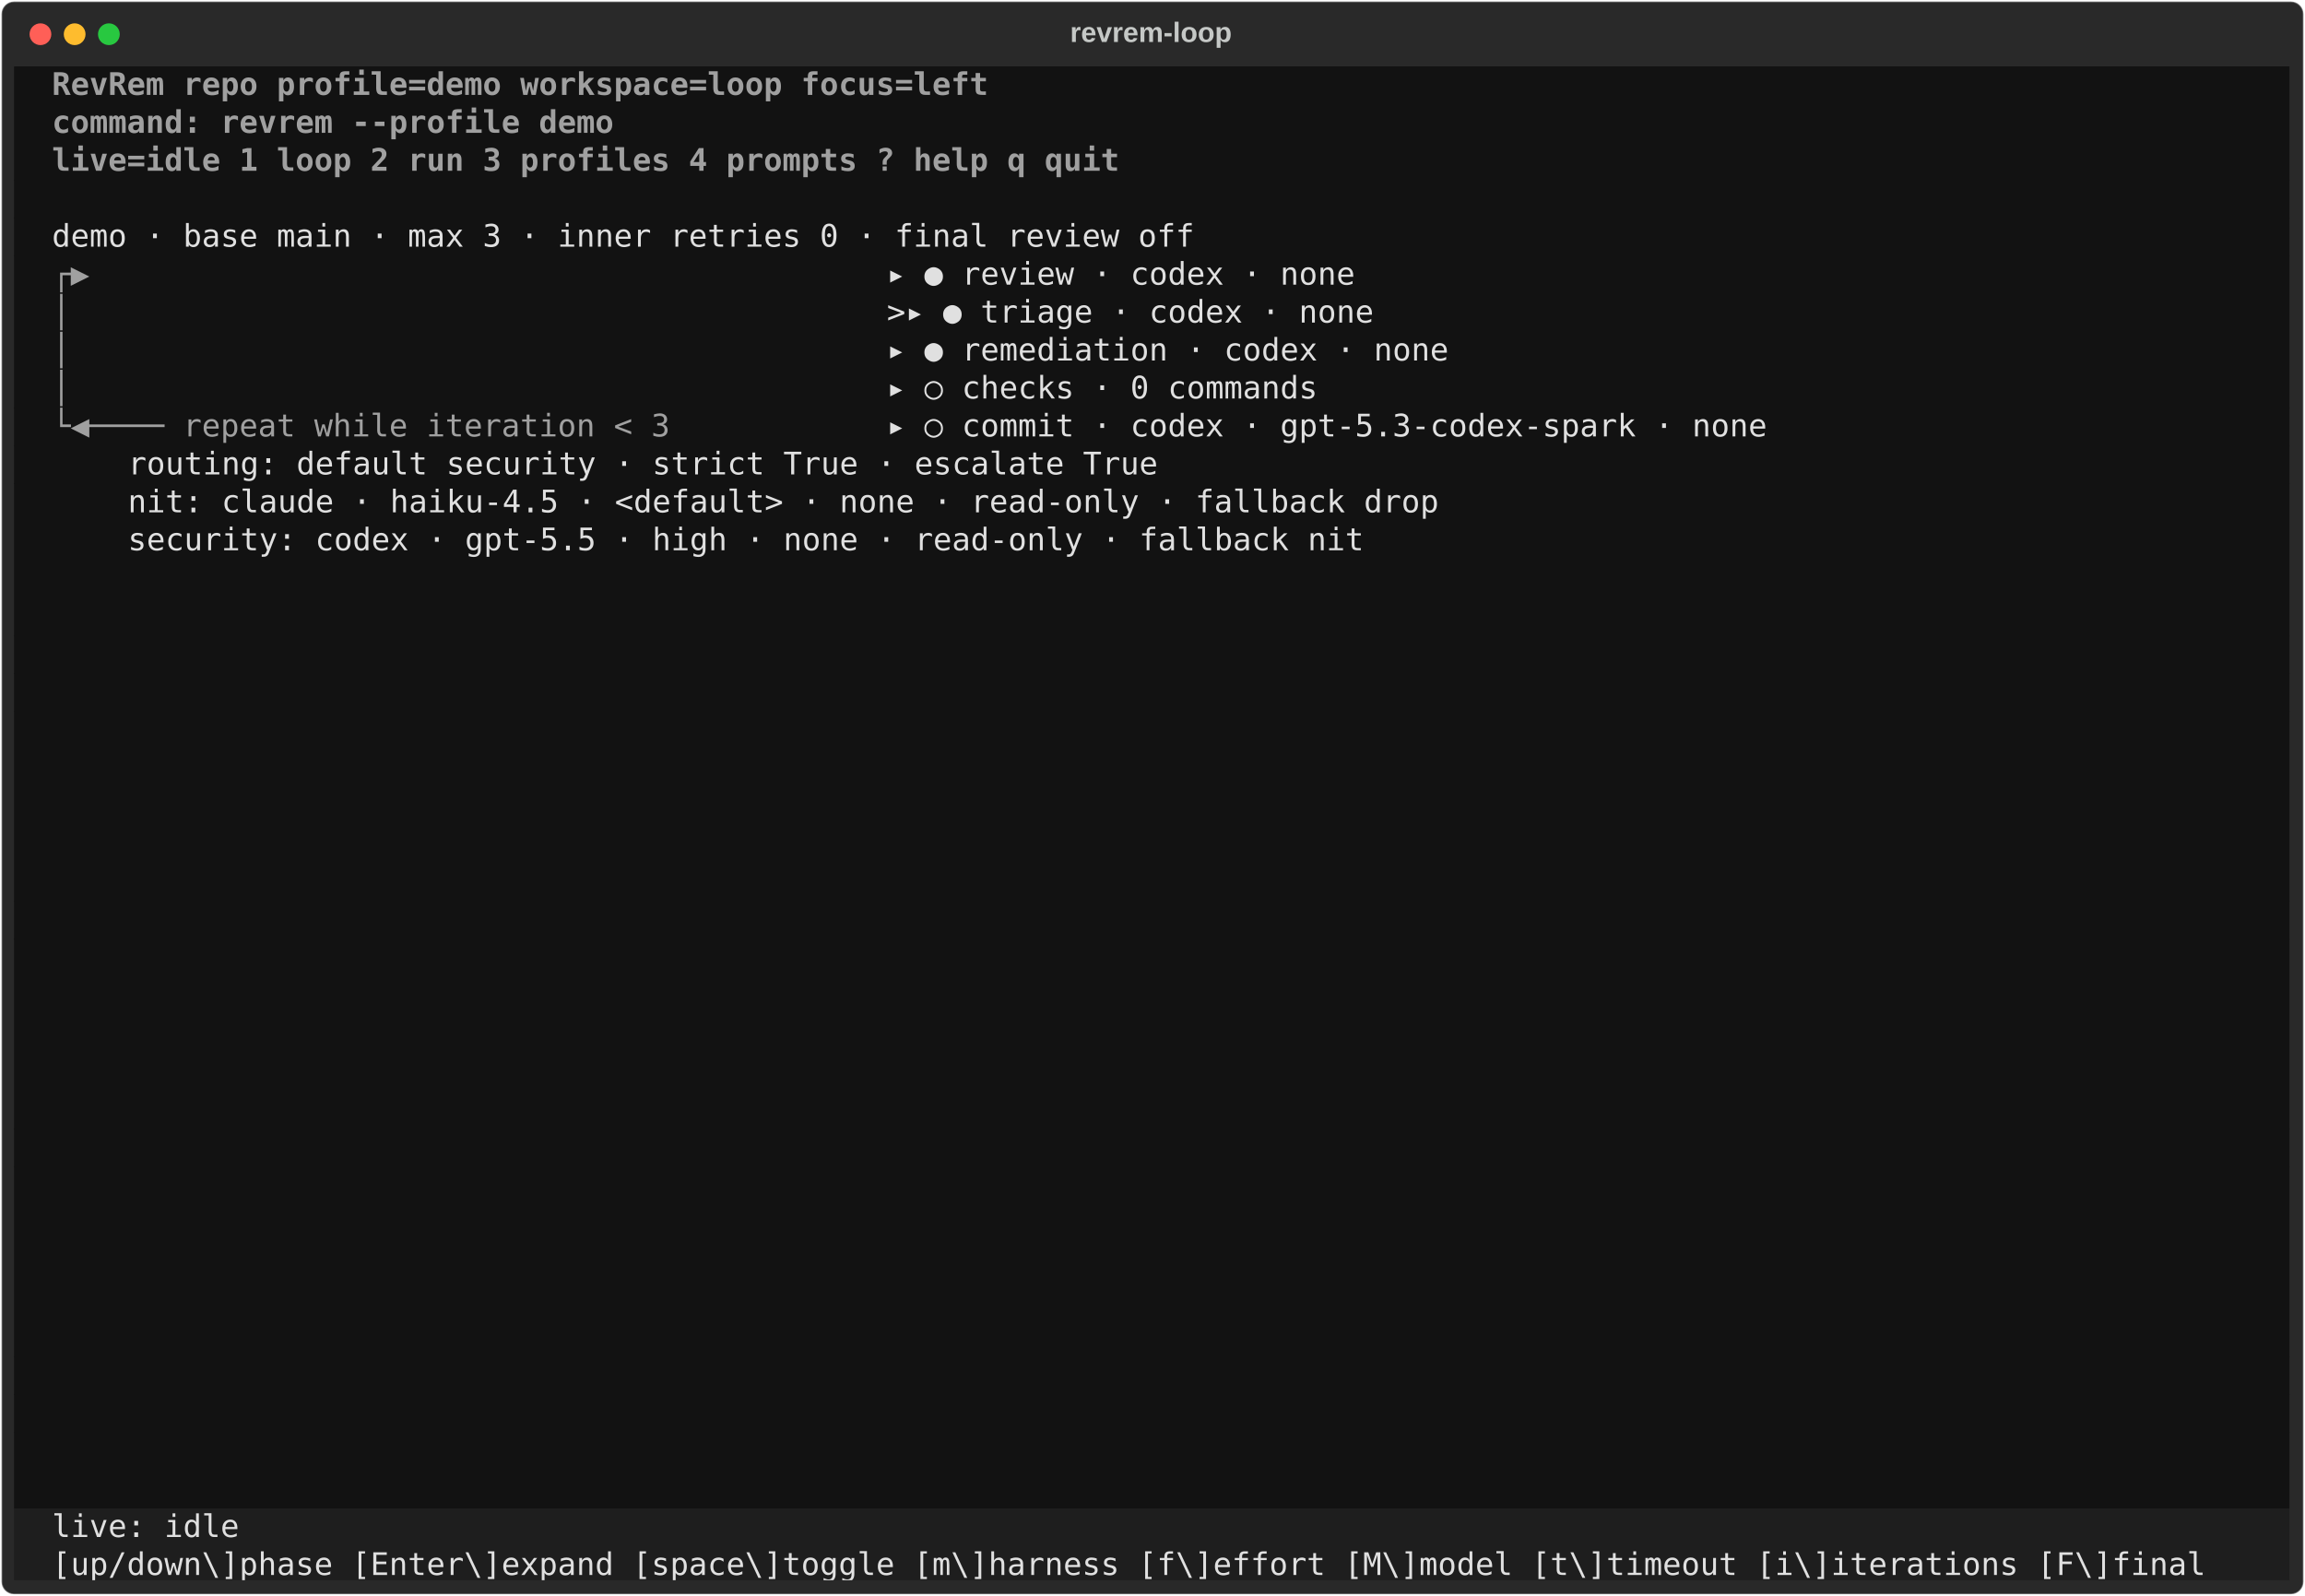
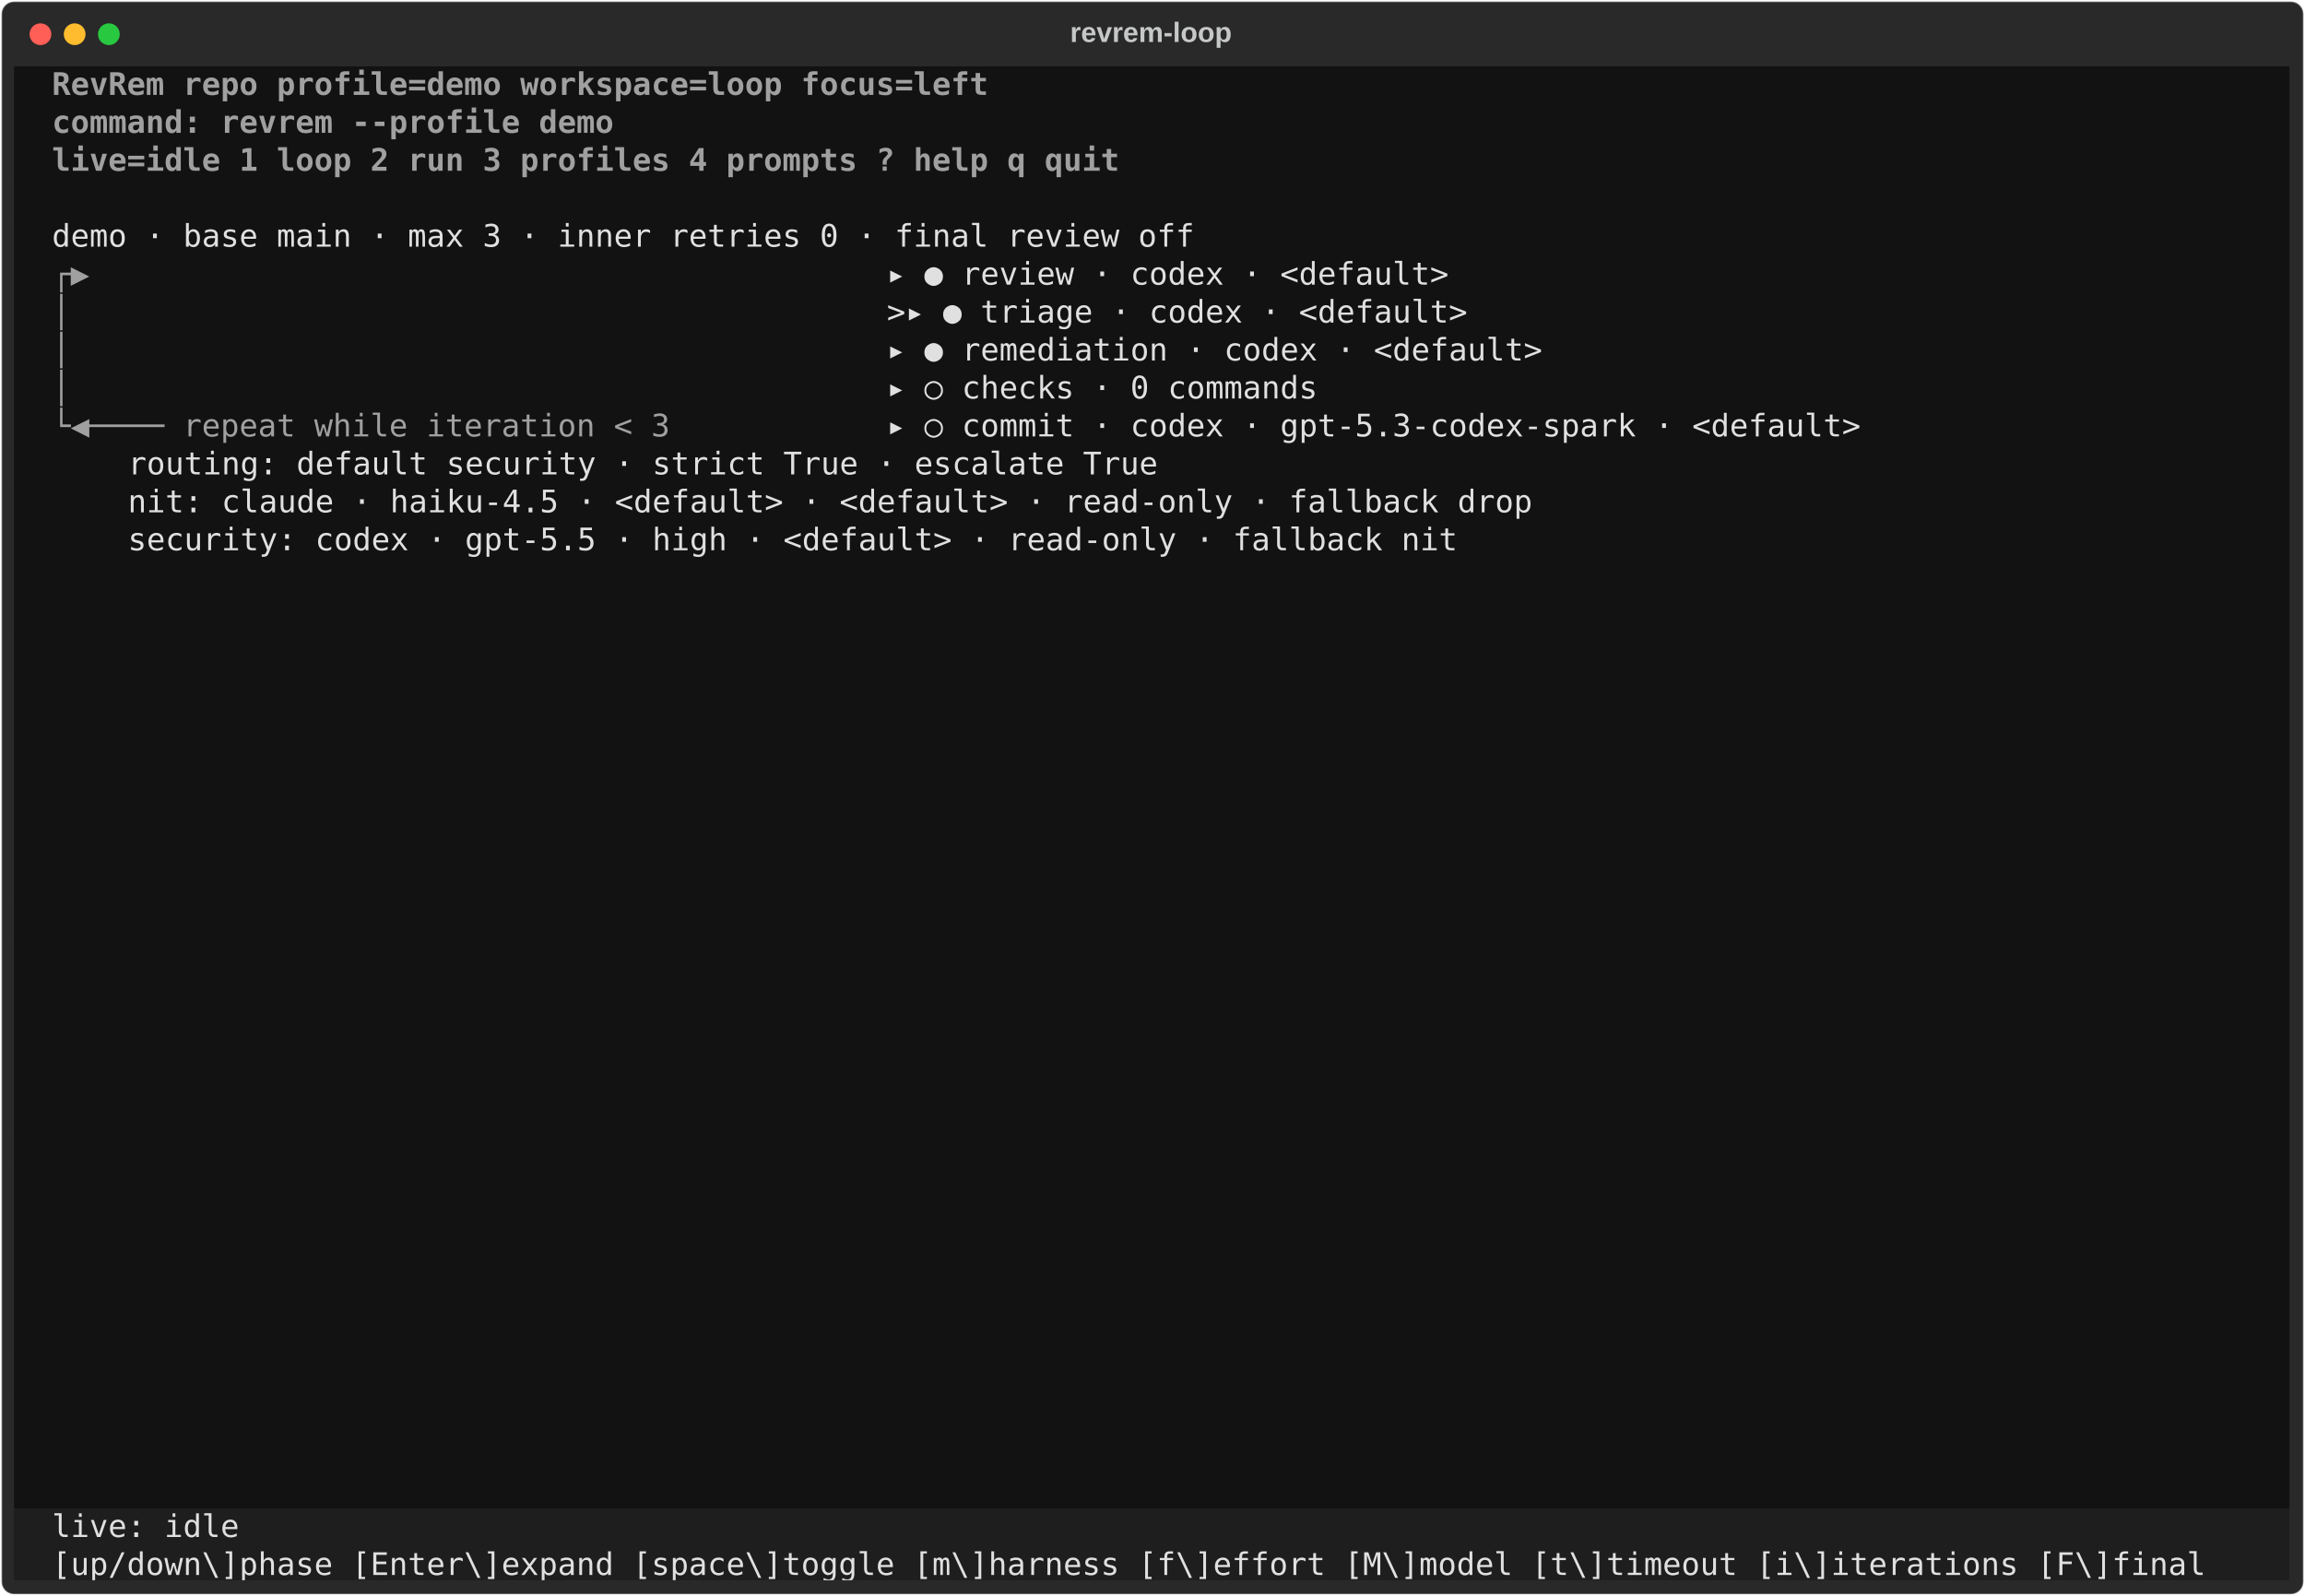
<svg xmlns="http://www.w3.org/2000/svg" class="rich-terminal" viewBox="0 0 1482 1026.0">
  <style>

    @font-face {
        font-family: "Fira Code";
        src: local("FiraCode-Regular"),
                url("https://cdnjs.cloudflare.com/ajax/libs/firacode/6.2.0/woff2/FiraCode-Regular.woff2") format("woff2"),
                url("https://cdnjs.cloudflare.com/ajax/libs/firacode/6.2.0/woff/FiraCode-Regular.woff") format("woff");
        font-style: normal;
        font-weight: 400;
    }
    @font-face {
        font-family: "Fira Code";
        src: local("FiraCode-Bold"),
                url("https://cdnjs.cloudflare.com/ajax/libs/firacode/6.2.0/woff2/FiraCode-Bold.woff2") format("woff2"),
                url("https://cdnjs.cloudflare.com/ajax/libs/firacode/6.2.0/woff/FiraCode-Bold.woff") format("woff");
        font-style: bold;
        font-weight: 700;
    }

    .terminal-ID-matrix {
        font-family: Fira Code, monospace;
        font-size: 20px;
        line-height: 24.4px;
        font-variant-east-asian: full-width;
    }

    .terminal-ID-title {
        font-size: 18px;
        font-weight: bold;
        font-family: arial;
    }

    .terminal-ID-r1 { fill: #c5c8c6 }
.terminal-ID-r2 { fill: #a0a0a0;font-weight: bold }
.terminal-ID-r3 { fill: #e0e0e0 }
.terminal-ID-r4 { fill: #a0a0a0 }
    </style>
  <defs>
    <clipPath id="terminal-ID-clip-terminal">
      <rect x="0" y="0" width="1463.0" height="975.0" />
    </clipPath>
    <clipPath id="terminal-ID-line-0">
      <rect x="0" y="1.5" width="1464" height="24.65" />
    </clipPath>
    <clipPath id="terminal-ID-line-1">
      <rect x="0" y="25.9" width="1464" height="24.65" />
    </clipPath>
    <clipPath id="terminal-ID-line-2">
      <rect x="0" y="50.3" width="1464" height="24.65" />
    </clipPath>
    <clipPath id="terminal-ID-line-3">
      <rect x="0" y="74.7" width="1464" height="24.65" />
    </clipPath>
    <clipPath id="terminal-ID-line-4">
      <rect x="0" y="99.1" width="1464" height="24.65" />
    </clipPath>
    <clipPath id="terminal-ID-line-5">
      <rect x="0" y="123.5" width="1464" height="24.65" />
    </clipPath>
    <clipPath id="terminal-ID-line-6">
      <rect x="0" y="147.9" width="1464" height="24.65" />
    </clipPath>
    <clipPath id="terminal-ID-line-7">
      <rect x="0" y="172.3" width="1464" height="24.65" />
    </clipPath>
    <clipPath id="terminal-ID-line-8">
      <rect x="0" y="196.7" width="1464" height="24.65" />
    </clipPath>
    <clipPath id="terminal-ID-line-9">
      <rect x="0" y="221.1" width="1464" height="24.65" />
    </clipPath>
    <clipPath id="terminal-ID-line-10">
      <rect x="0" y="245.5" width="1464" height="24.65" />
    </clipPath>
    <clipPath id="terminal-ID-line-11">
      <rect x="0" y="269.9" width="1464" height="24.65" />
    </clipPath>
    <clipPath id="terminal-ID-line-12">
      <rect x="0" y="294.3" width="1464" height="24.65" />
    </clipPath>
    <clipPath id="terminal-ID-line-13">
      <rect x="0" y="318.7" width="1464" height="24.65" />
    </clipPath>
    <clipPath id="terminal-ID-line-14">
      <rect x="0" y="343.1" width="1464" height="24.65" />
    </clipPath>
    <clipPath id="terminal-ID-line-15">
      <rect x="0" y="367.5" width="1464" height="24.65" />
    </clipPath>
    <clipPath id="terminal-ID-line-16">
      <rect x="0" y="391.9" width="1464" height="24.65" />
    </clipPath>
    <clipPath id="terminal-ID-line-17">
      <rect x="0" y="416.3" width="1464" height="24.65" />
    </clipPath>
    <clipPath id="terminal-ID-line-18">
      <rect x="0" y="440.7" width="1464" height="24.65" />
    </clipPath>
    <clipPath id="terminal-ID-line-19">
      <rect x="0" y="465.1" width="1464" height="24.65" />
    </clipPath>
    <clipPath id="terminal-ID-line-20">
      <rect x="0" y="489.5" width="1464" height="24.65" />
    </clipPath>
    <clipPath id="terminal-ID-line-21">
      <rect x="0" y="513.9" width="1464" height="24.65" />
    </clipPath>
    <clipPath id="terminal-ID-line-22">
      <rect x="0" y="538.3" width="1464" height="24.65" />
    </clipPath>
    <clipPath id="terminal-ID-line-23">
      <rect x="0" y="562.7" width="1464" height="24.65" />
    </clipPath>
    <clipPath id="terminal-ID-line-24">
      <rect x="0" y="587.1" width="1464" height="24.65" />
    </clipPath>
    <clipPath id="terminal-ID-line-25">
      <rect x="0" y="611.5" width="1464" height="24.65" />
    </clipPath>
    <clipPath id="terminal-ID-line-26">
      <rect x="0" y="635.9" width="1464" height="24.65" />
    </clipPath>
    <clipPath id="terminal-ID-line-27">
      <rect x="0" y="660.3" width="1464" height="24.65" />
    </clipPath>
    <clipPath id="terminal-ID-line-28">
      <rect x="0" y="684.7" width="1464" height="24.65" />
    </clipPath>
    <clipPath id="terminal-ID-line-29">
      <rect x="0" y="709.1" width="1464" height="24.65" />
    </clipPath>
    <clipPath id="terminal-ID-line-30">
      <rect x="0" y="733.5" width="1464" height="24.65" />
    </clipPath>
    <clipPath id="terminal-ID-line-31">
      <rect x="0" y="757.9" width="1464" height="24.65" />
    </clipPath>
    <clipPath id="terminal-ID-line-32">
      <rect x="0" y="782.3" width="1464" height="24.65" />
    </clipPath>
    <clipPath id="terminal-ID-line-33">
      <rect x="0" y="806.7" width="1464" height="24.65" />
    </clipPath>
    <clipPath id="terminal-ID-line-34">
      <rect x="0" y="831.1" width="1464" height="24.65" />
    </clipPath>
    <clipPath id="terminal-ID-line-35">
      <rect x="0" y="855.5" width="1464" height="24.65" />
    </clipPath>
    <clipPath id="terminal-ID-line-36">
      <rect x="0" y="879.9" width="1464" height="24.65" />
    </clipPath>
    <clipPath id="terminal-ID-line-37">
      <rect x="0" y="904.3" width="1464" height="24.65" />
    </clipPath>
    <clipPath id="terminal-ID-line-38">
      <rect x="0" y="928.7" width="1464" height="24.65" />
    </clipPath>
  </defs>
  <rect fill="#292929" stroke="rgba(255,255,255,0.35)" stroke-width="1" x="1" y="1" width="1480" height="1024" rx="8" />
  <text class="terminal-ID-title" fill="#c5c8c6" text-anchor="middle" x="740" y="27">revrem-loop</text>
  <g transform="translate(26,22)">
    <circle cx="0" cy="0" r="7" fill="#ff5f57" />
    <circle cx="22" cy="0" r="7" fill="#febc2e" />
    <circle cx="44" cy="0" r="7" fill="#28c840" />
  </g>
  <g transform="translate(9, 41)" clip-path="url(#terminal-ID-clip-terminal)">
    <rect fill="#121212" x="0" y="1.5" width="24.4" height="24.65" shape-rendering="crispEdges" />
    <rect fill="#121212" x="24.4" y="1.5" width="658.8" height="24.65" shape-rendering="crispEdges" />
    <rect fill="#121212" x="683.2" y="1.5" width="780.8" height="24.65" shape-rendering="crispEdges" />
    <rect fill="#121212" x="0" y="25.9" width="24.4" height="24.65" shape-rendering="crispEdges" />
    <rect fill="#121212" x="24.4" y="25.9" width="366" height="24.65" shape-rendering="crispEdges" />
    <rect fill="#121212" x="390.4" y="25.9" width="1073.6" height="24.65" shape-rendering="crispEdges" />
    <rect fill="#121212" x="0" y="50.3" width="24.4" height="24.65" shape-rendering="crispEdges" />
    <rect fill="#121212" x="24.4" y="50.3" width="732" height="24.65" shape-rendering="crispEdges" />
    <rect fill="#121212" x="756.4" y="50.3" width="707.6" height="24.65" shape-rendering="crispEdges" />
    <rect fill="#121212" x="0" y="74.7" width="24.4" height="24.65" shape-rendering="crispEdges" />
    <rect fill="#121212" x="24.4" y="74.7" width="1415.2" height="24.65" shape-rendering="crispEdges" />
    <rect fill="#121212" x="1439.6" y="74.7" width="24.4" height="24.65" shape-rendering="crispEdges" />
    <rect fill="#121212" x="0" y="99.1" width="24.4" height="24.65" shape-rendering="crispEdges" />
    <rect fill="#121212" x="24.4" y="99.1" width="744.2" height="24.65" shape-rendering="crispEdges" />
    <rect fill="#121212" x="768.6" y="99.1" width="695.4" height="24.65" shape-rendering="crispEdges" />
    <rect fill="#121212" x="0" y="123.5" width="24.4" height="24.65" shape-rendering="crispEdges" />
    <rect fill="#121212" x="24.4" y="123.5" width="24.4" height="24.65" shape-rendering="crispEdges" />
    <rect fill="#121212" x="48.8" y="123.5" width="512.4" height="24.65" shape-rendering="crispEdges" />
-     <rect fill="#121212" x="561.2" y="123.5" width="317.2" height="24.65" shape-rendering="crispEdges" />
-     <rect fill="#121212" x="878.4" y="123.5" width="585.6" height="24.65" shape-rendering="crispEdges" />
+     <rect fill="#121212" x="561.2" y="123.5" width="378.2" height="24.65" shape-rendering="crispEdges" />
+     <rect fill="#121212" x="939.4" y="123.5" width="524.6" height="24.65" shape-rendering="crispEdges" />
    <rect fill="#121212" x="0" y="147.9" width="24.4" height="24.65" shape-rendering="crispEdges" />
    <rect fill="#121212" x="24.4" y="147.9" width="12.2" height="24.65" shape-rendering="crispEdges" />
    <rect fill="#121212" x="36.6" y="147.9" width="524.6" height="24.65" shape-rendering="crispEdges" />
-     <rect fill="#121212" x="561.2" y="147.9" width="317.2" height="24.65" shape-rendering="crispEdges" />
-     <rect fill="#121212" x="878.4" y="147.9" width="585.6" height="24.65" shape-rendering="crispEdges" />
+     <rect fill="#121212" x="561.2" y="147.9" width="378.2" height="24.65" shape-rendering="crispEdges" />
+     <rect fill="#121212" x="939.4" y="147.9" width="524.6" height="24.65" shape-rendering="crispEdges" />
    <rect fill="#121212" x="0" y="172.3" width="24.4" height="24.65" shape-rendering="crispEdges" />
    <rect fill="#121212" x="24.4" y="172.3" width="12.2" height="24.65" shape-rendering="crispEdges" />
    <rect fill="#121212" x="36.6" y="172.3" width="524.6" height="24.65" shape-rendering="crispEdges" />
-     <rect fill="#121212" x="561.2" y="172.3" width="378.2" height="24.65" shape-rendering="crispEdges" />
-     <rect fill="#121212" x="939.4" y="172.3" width="524.6" height="24.65" shape-rendering="crispEdges" />
+     <rect fill="#121212" x="561.2" y="172.3" width="439.2" height="24.65" shape-rendering="crispEdges" />
+     <rect fill="#121212" x="1000.4" y="172.3" width="463.6" height="24.65" shape-rendering="crispEdges" />
    <rect fill="#121212" x="0" y="196.7" width="24.4" height="24.65" shape-rendering="crispEdges" />
    <rect fill="#121212" x="24.4" y="196.7" width="12.2" height="24.65" shape-rendering="crispEdges" />
    <rect fill="#121212" x="36.6" y="196.7" width="524.6" height="24.65" shape-rendering="crispEdges" />
    <rect fill="#121212" x="561.2" y="196.7" width="292.8" height="24.65" shape-rendering="crispEdges" />
    <rect fill="#121212" x="854" y="196.7" width="610" height="24.65" shape-rendering="crispEdges" />
    <rect fill="#121212" x="0" y="221.1" width="24.4" height="24.65" shape-rendering="crispEdges" />
    <rect fill="#121212" x="24.4" y="221.1" width="402.6" height="24.65" shape-rendering="crispEdges" />
    <rect fill="#121212" x="427" y="221.1" width="134.2" height="24.65" shape-rendering="crispEdges" />
-     <rect fill="#121212" x="561.2" y="221.1" width="585.6" height="24.65" shape-rendering="crispEdges" />
-     <rect fill="#121212" x="1146.8" y="221.1" width="317.2" height="24.65" shape-rendering="crispEdges" />
+     <rect fill="#121212" x="561.2" y="221.1" width="646.6" height="24.65" shape-rendering="crispEdges" />
+     <rect fill="#121212" x="1207.8" y="221.1" width="256.2" height="24.65" shape-rendering="crispEdges" />
    <rect fill="#121212" x="0" y="245.5" width="73.2" height="24.65" shape-rendering="crispEdges" />
    <rect fill="#121212" x="73.2" y="245.5" width="671" height="24.65" shape-rendering="crispEdges" />
    <rect fill="#121212" x="744.2" y="245.5" width="719.8" height="24.65" shape-rendering="crispEdges" />
    <rect fill="#121212" x="0" y="269.9" width="73.2" height="24.65" shape-rendering="crispEdges" />
-     <rect fill="#121212" x="73.2" y="269.9" width="854" height="24.65" shape-rendering="crispEdges" />
-     <rect fill="#121212" x="927.2" y="269.9" width="536.8" height="24.65" shape-rendering="crispEdges" />
+     <rect fill="#121212" x="73.2" y="269.9" width="915" height="24.65" shape-rendering="crispEdges" />
+     <rect fill="#121212" x="988.2" y="269.9" width="475.8" height="24.65" shape-rendering="crispEdges" />
    <rect fill="#121212" x="0" y="294.3" width="73.2" height="24.65" shape-rendering="crispEdges" />
-     <rect fill="#121212" x="73.2" y="294.3" width="805.2" height="24.65" shape-rendering="crispEdges" />
-     <rect fill="#121212" x="878.4" y="294.3" width="585.6" height="24.65" shape-rendering="crispEdges" />
+     <rect fill="#121212" x="73.2" y="294.3" width="866.2" height="24.65" shape-rendering="crispEdges" />
+     <rect fill="#121212" x="939.4" y="294.3" width="524.6" height="24.65" shape-rendering="crispEdges" />
    <rect fill="#121212" x="0" y="318.7" width="1464" height="24.65" shape-rendering="crispEdges" />
    <rect fill="#121212" x="0" y="343.1" width="1464" height="24.65" shape-rendering="crispEdges" />
    <rect fill="#121212" x="0" y="367.5" width="1464" height="24.65" shape-rendering="crispEdges" />
    <rect fill="#121212" x="0" y="391.9" width="1464" height="24.65" shape-rendering="crispEdges" />
    <rect fill="#121212" x="0" y="416.3" width="1464" height="24.65" shape-rendering="crispEdges" />
    <rect fill="#121212" x="0" y="440.7" width="1464" height="24.65" shape-rendering="crispEdges" />
    <rect fill="#121212" x="0" y="465.1" width="1464" height="24.65" shape-rendering="crispEdges" />
    <rect fill="#121212" x="0" y="489.5" width="1464" height="24.65" shape-rendering="crispEdges" />
    <rect fill="#121212" x="0" y="513.9" width="1464" height="24.65" shape-rendering="crispEdges" />
    <rect fill="#121212" x="0" y="538.3" width="1464" height="24.65" shape-rendering="crispEdges" />
    <rect fill="#121212" x="0" y="562.7" width="1464" height="24.65" shape-rendering="crispEdges" />
    <rect fill="#121212" x="0" y="587.1" width="1464" height="24.65" shape-rendering="crispEdges" />
    <rect fill="#121212" x="0" y="611.5" width="1464" height="24.65" shape-rendering="crispEdges" />
    <rect fill="#121212" x="0" y="635.9" width="1464" height="24.65" shape-rendering="crispEdges" />
    <rect fill="#121212" x="0" y="660.3" width="1464" height="24.65" shape-rendering="crispEdges" />
    <rect fill="#121212" x="0" y="684.7" width="1464" height="24.65" shape-rendering="crispEdges" />
    <rect fill="#121212" x="0" y="709.1" width="1464" height="24.65" shape-rendering="crispEdges" />
    <rect fill="#121212" x="0" y="733.5" width="1464" height="24.65" shape-rendering="crispEdges" />
    <rect fill="#121212" x="0" y="757.9" width="1464" height="24.65" shape-rendering="crispEdges" />
    <rect fill="#121212" x="0" y="782.3" width="1464" height="24.65" shape-rendering="crispEdges" />
    <rect fill="#121212" x="0" y="806.7" width="1464" height="24.65" shape-rendering="crispEdges" />
    <rect fill="#121212" x="0" y="831.1" width="1464" height="24.65" shape-rendering="crispEdges" />
    <rect fill="#121212" x="0" y="855.5" width="1464" height="24.65" shape-rendering="crispEdges" />
    <rect fill="#121212" x="0" y="879.9" width="1464" height="24.65" shape-rendering="crispEdges" />
    <rect fill="#121212" x="0" y="904.3" width="1464" height="24.65" shape-rendering="crispEdges" />
    <rect fill="#1e1e1e" x="0" y="928.7" width="24.4" height="24.65" shape-rendering="crispEdges" />
    <rect fill="#1e1e1e" x="24.4" y="928.7" width="122" height="24.65" shape-rendering="crispEdges" />
    <rect fill="#1e1e1e" x="146.4" y="928.7" width="1317.6" height="24.65" shape-rendering="crispEdges" />
    <rect fill="#1e1e1e" x="0" y="953.1" width="24.4" height="24.65" shape-rendering="crispEdges" />
    <rect fill="#1e1e1e" x="24.4" y="953.1" width="1403" height="24.65" shape-rendering="crispEdges" />
    <rect fill="#1e1e1e" x="1427.4" y="953.1" width="36.6" height="24.65" shape-rendering="crispEdges" />
    <g class="terminal-ID-matrix">
      <text class="terminal-ID-r2" x="24.4" y="20" textLength="658.8" clip-path="url(#terminal-ID-line-0)">RevRem  repo  profile=demo  workspace=loop  focus=left</text>
      <text class="terminal-ID-r1" x="1464" y="20" textLength="12.2" clip-path="url(#terminal-ID-line-0)">
</text>
      <text class="terminal-ID-r2" x="24.4" y="44.4" textLength="366" clip-path="url(#terminal-ID-line-1)">command: revrem --profile demo</text>
      <text class="terminal-ID-r1" x="1464" y="44.4" textLength="12.2" clip-path="url(#terminal-ID-line-1)">
</text>
      <text class="terminal-ID-r2" x="24.4" y="68.8" textLength="732" clip-path="url(#terminal-ID-line-2)">live=idle  1 loop 2 run 3 profiles 4 prompts  ? help  q quit</text>
      <text class="terminal-ID-r1" x="1464" y="68.8" textLength="12.2" clip-path="url(#terminal-ID-line-2)">
</text>
      <text class="terminal-ID-r1" x="1464" y="93.2" textLength="12.2" clip-path="url(#terminal-ID-line-3)">
</text>
      <text class="terminal-ID-r3" x="24.4" y="117.6" textLength="744.2" clip-path="url(#terminal-ID-line-4)">demo · base main · max 3 · inner retries 0 · final review off</text>
      <text class="terminal-ID-r1" x="1464" y="117.6" textLength="12.2" clip-path="url(#terminal-ID-line-4)">
</text>
      <text class="terminal-ID-r4" x="24.4" y="142" textLength="24.4" clip-path="url(#terminal-ID-line-5)">┌▶</text>
-       <text class="terminal-ID-r3" x="561.2" y="142" textLength="317.2" clip-path="url(#terminal-ID-line-5)"> ▸ ● review · codex · none</text>
+       <text class="terminal-ID-r3" x="561.2" y="142" textLength="378.2" clip-path="url(#terminal-ID-line-5)"> ▸ ● review · codex · &lt;default&gt;</text>
      <text class="terminal-ID-r1" x="1464" y="142" textLength="12.2" clip-path="url(#terminal-ID-line-5)">
</text>
      <text class="terminal-ID-r4" x="24.4" y="166.4" textLength="12.2" clip-path="url(#terminal-ID-line-6)">│</text>
-       <text class="terminal-ID-r3" x="561.2" y="166.4" textLength="317.2" clip-path="url(#terminal-ID-line-6)">&gt;▸ ● triage · codex · none</text>
+       <text class="terminal-ID-r3" x="561.2" y="166.4" textLength="378.2" clip-path="url(#terminal-ID-line-6)">&gt;▸ ● triage · codex · &lt;default&gt;</text>
      <text class="terminal-ID-r1" x="1464" y="166.4" textLength="12.2" clip-path="url(#terminal-ID-line-6)">
</text>
      <text class="terminal-ID-r4" x="24.4" y="190.8" textLength="12.2" clip-path="url(#terminal-ID-line-7)">│</text>
-       <text class="terminal-ID-r3" x="561.2" y="190.8" textLength="378.2" clip-path="url(#terminal-ID-line-7)"> ▸ ● remediation · codex · none</text>
+       <text class="terminal-ID-r3" x="561.2" y="190.8" textLength="439.2" clip-path="url(#terminal-ID-line-7)"> ▸ ● remediation · codex · &lt;default&gt;</text>
      <text class="terminal-ID-r1" x="1464" y="190.8" textLength="12.2" clip-path="url(#terminal-ID-line-7)">
</text>
      <text class="terminal-ID-r4" x="24.4" y="215.2" textLength="12.2" clip-path="url(#terminal-ID-line-8)">│</text>
      <text class="terminal-ID-r3" x="561.2" y="215.2" textLength="292.8" clip-path="url(#terminal-ID-line-8)"> ▸ ○ checks · 0 commands</text>
      <text class="terminal-ID-r1" x="1464" y="215.2" textLength="12.2" clip-path="url(#terminal-ID-line-8)">
</text>
      <text class="terminal-ID-r4" x="24.4" y="239.6" textLength="402.6" clip-path="url(#terminal-ID-line-9)">└◀──── repeat while iteration &lt; 3</text>
-       <text class="terminal-ID-r3" x="561.2" y="239.6" textLength="585.6" clip-path="url(#terminal-ID-line-9)"> ▸ ○ commit · codex · gpt-5.3-codex-spark · none</text>
+       <text class="terminal-ID-r3" x="561.2" y="239.6" textLength="646.6" clip-path="url(#terminal-ID-line-9)"> ▸ ○ commit · codex · gpt-5.3-codex-spark · &lt;default&gt;</text>
      <text class="terminal-ID-r1" x="1464" y="239.6" textLength="12.2" clip-path="url(#terminal-ID-line-9)">
</text>
      <text class="terminal-ID-r3" x="73.2" y="264" textLength="671" clip-path="url(#terminal-ID-line-10)">routing: default security · strict True · escalate True</text>
      <text class="terminal-ID-r1" x="1464" y="264" textLength="12.2" clip-path="url(#terminal-ID-line-10)">
</text>
-       <text class="terminal-ID-r3" x="73.2" y="288.4" textLength="854" clip-path="url(#terminal-ID-line-11)">nit: claude · haiku-4.5 · &lt;default&gt; · none · read-only · fallback drop</text>
+       <text class="terminal-ID-r3" x="73.2" y="288.4" textLength="915" clip-path="url(#terminal-ID-line-11)">nit: claude · haiku-4.5 · &lt;default&gt; · &lt;default&gt; · read-only · fallback drop</text>
      <text class="terminal-ID-r1" x="1464" y="288.4" textLength="12.2" clip-path="url(#terminal-ID-line-11)">
</text>
-       <text class="terminal-ID-r3" x="73.2" y="312.8" textLength="805.2" clip-path="url(#terminal-ID-line-12)">security: codex · gpt-5.5 · high · none · read-only · fallback nit</text>
+       <text class="terminal-ID-r3" x="73.2" y="312.8" textLength="866.2" clip-path="url(#terminal-ID-line-12)">security: codex · gpt-5.5 · high · &lt;default&gt; · read-only · fallback nit</text>
      <text class="terminal-ID-r1" x="1464" y="312.8" textLength="12.2" clip-path="url(#terminal-ID-line-12)">
</text>
      <text class="terminal-ID-r1" x="1464" y="337.2" textLength="12.2" clip-path="url(#terminal-ID-line-13)">
</text>
      <text class="terminal-ID-r1" x="1464" y="361.6" textLength="12.2" clip-path="url(#terminal-ID-line-14)">
</text>
      <text class="terminal-ID-r1" x="1464" y="386" textLength="12.2" clip-path="url(#terminal-ID-line-15)">
</text>
      <text class="terminal-ID-r1" x="1464" y="410.4" textLength="12.2" clip-path="url(#terminal-ID-line-16)">
</text>
      <text class="terminal-ID-r1" x="1464" y="434.8" textLength="12.2" clip-path="url(#terminal-ID-line-17)">
</text>
      <text class="terminal-ID-r1" x="1464" y="459.2" textLength="12.2" clip-path="url(#terminal-ID-line-18)">
</text>
      <text class="terminal-ID-r1" x="1464" y="483.6" textLength="12.2" clip-path="url(#terminal-ID-line-19)">
</text>
      <text class="terminal-ID-r1" x="1464" y="508" textLength="12.2" clip-path="url(#terminal-ID-line-20)">
</text>
      <text class="terminal-ID-r1" x="1464" y="532.4" textLength="12.2" clip-path="url(#terminal-ID-line-21)">
</text>
      <text class="terminal-ID-r1" x="1464" y="556.8" textLength="12.2" clip-path="url(#terminal-ID-line-22)">
</text>
      <text class="terminal-ID-r1" x="1464" y="581.2" textLength="12.2" clip-path="url(#terminal-ID-line-23)">
</text>
      <text class="terminal-ID-r1" x="1464" y="605.6" textLength="12.2" clip-path="url(#terminal-ID-line-24)">
</text>
      <text class="terminal-ID-r1" x="1464" y="630" textLength="12.2" clip-path="url(#terminal-ID-line-25)">
</text>
      <text class="terminal-ID-r1" x="1464" y="654.4" textLength="12.2" clip-path="url(#terminal-ID-line-26)">
</text>
      <text class="terminal-ID-r1" x="1464" y="678.8" textLength="12.2" clip-path="url(#terminal-ID-line-27)">
</text>
      <text class="terminal-ID-r1" x="1464" y="703.2" textLength="12.2" clip-path="url(#terminal-ID-line-28)">
</text>
      <text class="terminal-ID-r1" x="1464" y="727.6" textLength="12.2" clip-path="url(#terminal-ID-line-29)">
</text>
      <text class="terminal-ID-r1" x="1464" y="752" textLength="12.2" clip-path="url(#terminal-ID-line-30)">
</text>
      <text class="terminal-ID-r1" x="1464" y="776.4" textLength="12.2" clip-path="url(#terminal-ID-line-31)">
</text>
      <text class="terminal-ID-r1" x="1464" y="800.8" textLength="12.2" clip-path="url(#terminal-ID-line-32)">
</text>
      <text class="terminal-ID-r1" x="1464" y="825.2" textLength="12.2" clip-path="url(#terminal-ID-line-33)">
</text>
      <text class="terminal-ID-r1" x="1464" y="849.6" textLength="12.2" clip-path="url(#terminal-ID-line-34)">
</text>
      <text class="terminal-ID-r1" x="1464" y="874" textLength="12.2" clip-path="url(#terminal-ID-line-35)">
</text>
      <text class="terminal-ID-r1" x="1464" y="898.4" textLength="12.2" clip-path="url(#terminal-ID-line-36)">
</text>
      <text class="terminal-ID-r1" x="1464" y="922.8" textLength="12.2" clip-path="url(#terminal-ID-line-37)">
</text>
      <text class="terminal-ID-r3" x="24.4" y="947.2" textLength="122" clip-path="url(#terminal-ID-line-38)">live: idle</text>
      <text class="terminal-ID-r1" x="1464" y="947.2" textLength="12.2" clip-path="url(#terminal-ID-line-38)">
</text>
      <text class="terminal-ID-r3" x="24.4" y="971.6" textLength="1403" clip-path="url(#terminal-ID-line-39)">[up/down\]phase [Enter\]expand [space\]toggle [m\]harness [f\]effort [M\]model [t\]timeout [i\]iterations [F\]final</text>
    </g>
  </g>
</svg>
